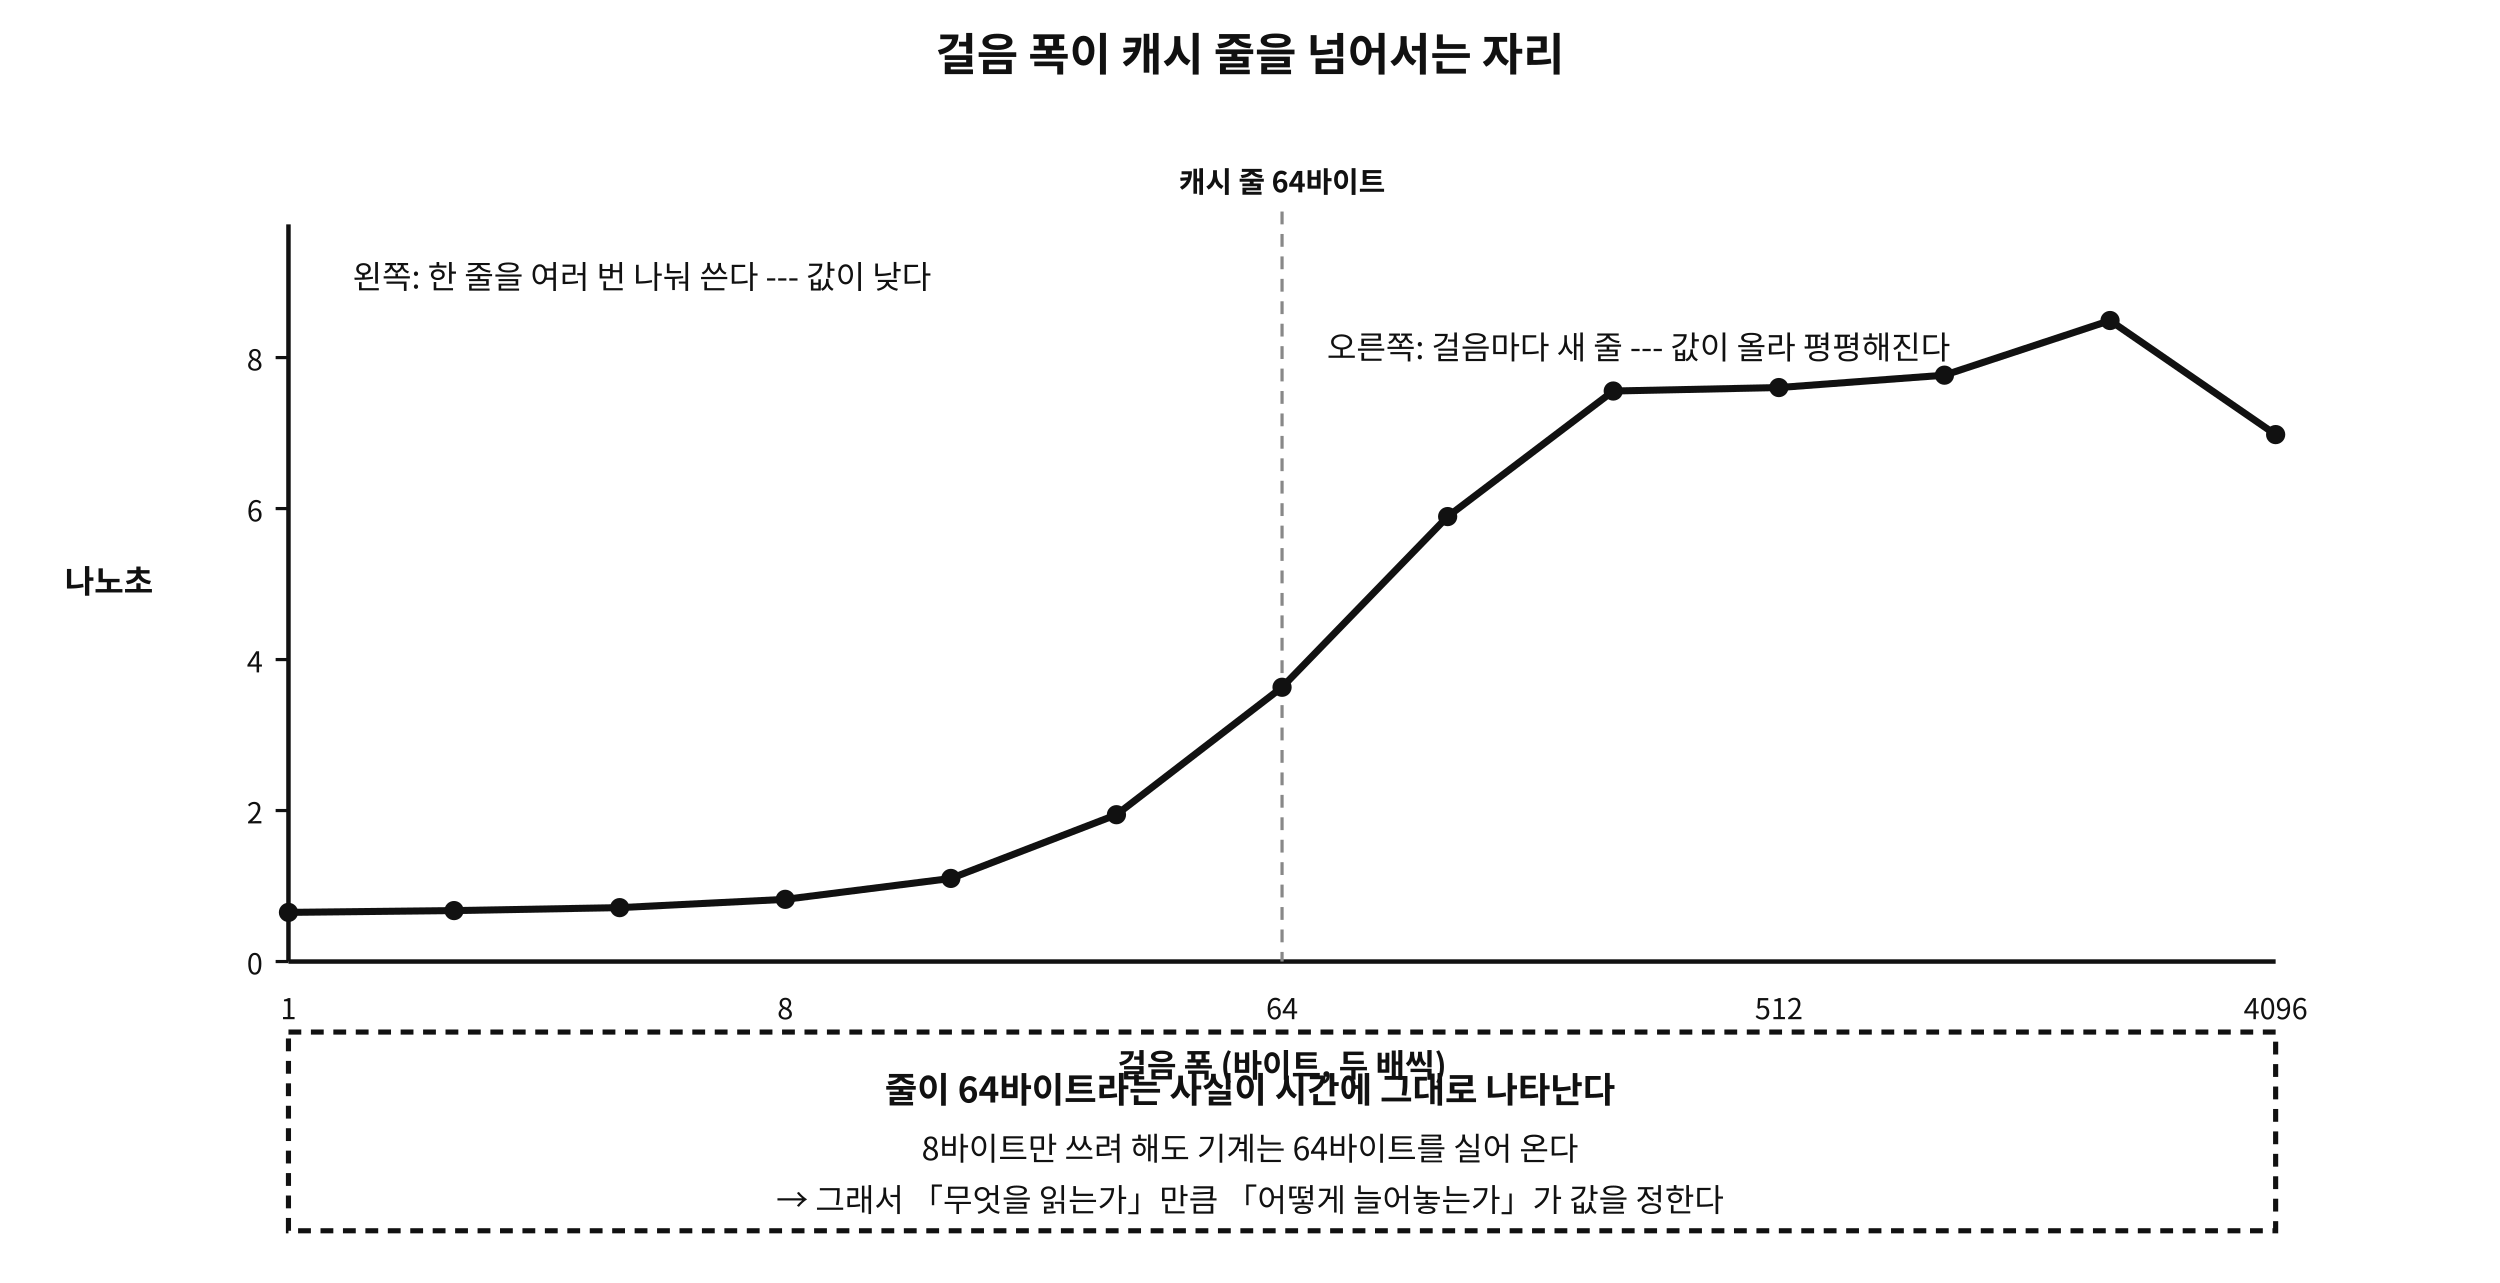
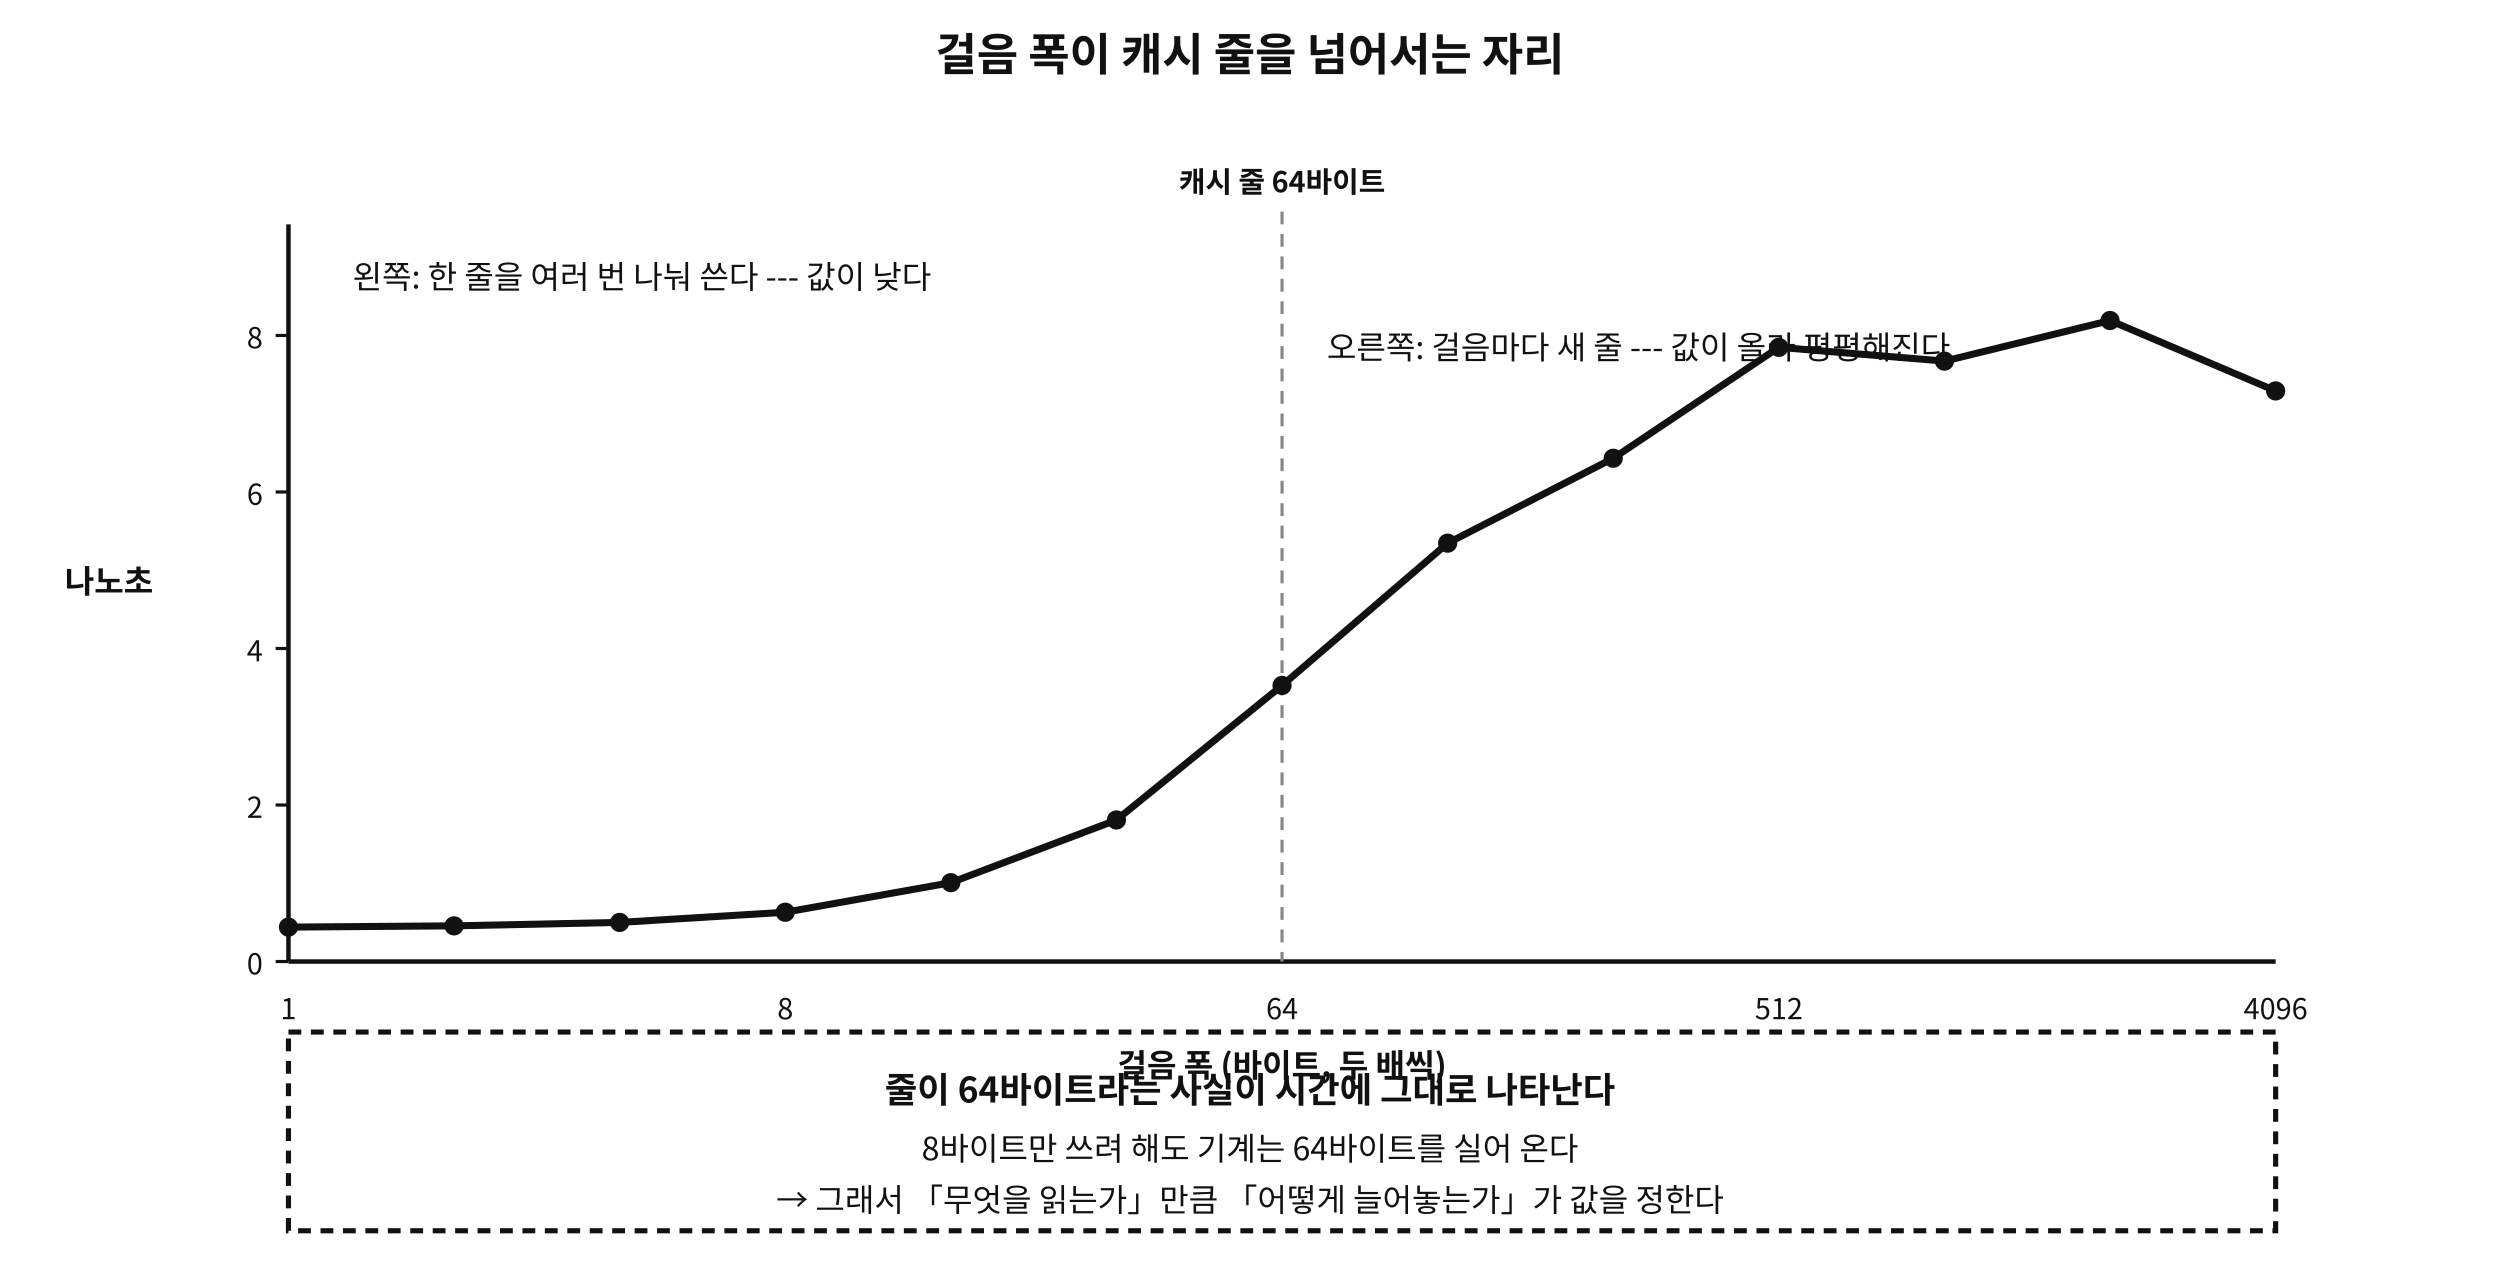
<svg xmlns="http://www.w3.org/2000/svg" viewBox="0 0 780 400" width="780" height="400" font-family="Noto Sans CJK KR, Noto Sans, sans-serif">
  <rect width="780" height="400" fill="none" />
  <defs>
    <marker id="a" viewBox="0 0 10 10" refX="9" refY="5" markerWidth="7" markerHeight="7" orient="auto-start-reverse">
      <path d="M0,0 L10,5 L0,10 z" fill="#111" />
    </marker>
    <pattern id="hatch" width="6" height="6" patternUnits="userSpaceOnUse" patternTransform="rotate(45)">
      <line x1="0" y1="0" x2="0" y2="6" stroke="#111" stroke-width="1" opacity="0.35" />
    </pattern>
  </defs>
  <text x="390.0" y="22" font-size="14" font-weight="bold" text-anchor="middle" fill="#111">걸음 폭이 캐시 줄을 넘어서는 자리</text>
  <line x1="90" y1="300" x2="710" y2="300" stroke="#111" stroke-width="1.4" />
  <line x1="90" y1="70" x2="90" y2="300" stroke="#111" stroke-width="1.4" />
  <line x1="86" y1="300.0" x2="90" y2="300.0" stroke="#111" stroke-width="1" />
  <text x="82" y="304.0" font-size="9" font-weight="normal" text-anchor="end" fill="#111">0</text>
-   <line x1="86" y1="252.891" x2="90" y2="252.891" stroke="#111" stroke-width="1" />
-   <text x="82" y="256.891" font-size="9" font-weight="normal" text-anchor="end" fill="#111">2</text>
-   <line x1="86" y1="205.783" x2="90" y2="205.783" stroke="#111" stroke-width="1" />
-   <text x="82" y="209.783" font-size="9" font-weight="normal" text-anchor="end" fill="#111">4</text>
-   <line x1="86" y1="158.674" x2="90" y2="158.674" stroke="#111" stroke-width="1" />
-   <text x="82" y="162.674" font-size="9" font-weight="normal" text-anchor="end" fill="#111">6</text>
-   <line x1="86" y1="111.565" x2="90" y2="111.565" stroke="#111" stroke-width="1" />
-   <text x="82" y="115.565" font-size="9" font-weight="normal" text-anchor="end" fill="#111">8</text>
+   <line x1="86" y1="251.166" x2="90" y2="251.166" stroke="#111" stroke-width="1" />
+   <text x="82" y="255.166" font-size="9" font-weight="normal" text-anchor="end" fill="#111">2</text>
+   <line x1="86" y1="202.332" x2="90" y2="202.332" stroke="#111" stroke-width="1" />
+   <text x="82" y="206.332" font-size="9" font-weight="normal" text-anchor="end" fill="#111">4</text>
+   <line x1="86" y1="153.498" x2="90" y2="153.498" stroke="#111" stroke-width="1" />
+   <text x="82" y="157.498" font-size="9" font-weight="normal" text-anchor="end" fill="#111">6</text>
+   <line x1="86" y1="104.664" x2="90" y2="104.664" stroke="#111" stroke-width="1" />
+   <text x="82" y="108.664" font-size="9" font-weight="normal" text-anchor="end" fill="#111">8</text>
  <text x="34" y="185.0" font-size="10" font-weight="bold" text-anchor="middle" fill="#111">나노초</text>
  <text x="400.0" y="336" font-size="10" font-weight="bold" text-anchor="middle" fill="#111">걸음 폭 (바이트, 두 배씩)</text>
  <line x1="400.0" y1="66" x2="400.0" y2="300" stroke="#888" stroke-width="1" stroke-dasharray="4 3" />
  <text x="400.0" y="60" font-size="9" font-weight="bold" text-anchor="middle" fill="#111">캐시 줄 64바이트</text>
-   <polyline points="90.0,284.666 141.667,284.101 193.333,283.182 245.0,280.591 296.667,274.067 348.333,254.187 400.0,214.427 451.667,161.171 503.333,122 555.0,120.916 606.667,117.053 658.333,100.0 710.0,135.591" fill="none" stroke="#111" stroke-width="2.2" />
-   <circle cx="90.0" cy="284.666" r="3" fill="#111" />
+   <polyline points="90.0,289.257 141.667,288.866 193.333,287.791 245.0,284.617 296.667,275.388 348.333,255.83 400.0,213.857 451.667,169.466 503.333,142.974 555.0,108.375 606.667,112.672 658.333,100.0 710.0,121.975" fill="none" stroke="#111" stroke-width="2.2" />
+   <circle cx="90.0" cy="289.257" r="3" fill="#111" />
  <text x="90.0" y="318" font-size="9" font-weight="normal" text-anchor="middle" fill="#111">1</text>
-   <circle cx="141.667" cy="284.101" r="3" fill="#111" />
-   <circle cx="193.333" cy="283.182" r="3" fill="#111" />
-   <circle cx="245.0" cy="280.591" r="3" fill="#111" />
+   <circle cx="141.667" cy="288.866" r="3" fill="#111" />
+   <circle cx="193.333" cy="287.791" r="3" fill="#111" />
+   <circle cx="245.0" cy="284.617" r="3" fill="#111" />
  <text x="245.0" y="318" font-size="9" font-weight="normal" text-anchor="middle" fill="#111">8</text>
-   <circle cx="296.667" cy="274.067" r="3" fill="#111" />
-   <circle cx="348.333" cy="254.187" r="3" fill="#111" />
-   <circle cx="400.0" cy="214.427" r="3" fill="#111" />
+   <circle cx="296.667" cy="275.388" r="3" fill="#111" />
+   <circle cx="348.333" cy="255.83" r="3" fill="#111" />
+   <circle cx="400.0" cy="213.857" r="3" fill="#111" />
  <text x="400.0" y="318" font-size="9" font-weight="normal" text-anchor="middle" fill="#111">64</text>
-   <circle cx="451.667" cy="161.171" r="3" fill="#111" />
-   <circle cx="503.333" cy="122" r="3" fill="#111" />
-   <circle cx="555.0" cy="120.916" r="3" fill="#111" />
+   <circle cx="451.667" cy="169.466" r="3" fill="#111" />
+   <circle cx="503.333" cy="142.974" r="3" fill="#111" />
+   <circle cx="555.0" cy="108.375" r="3" fill="#111" />
  <text x="555.0" y="318" font-size="9" font-weight="normal" text-anchor="middle" fill="#111">512</text>
-   <circle cx="606.667" cy="117.053" r="3" fill="#111" />
+   <circle cx="606.667" cy="112.672" r="3" fill="#111" />
  <circle cx="658.333" cy="100.0" r="3" fill="#111" />
-   <circle cx="710.0" cy="135.591" r="3" fill="#111" />
+   <circle cx="710.0" cy="121.975" r="3" fill="#111" />
  <text x="710.0" y="318" font-size="9" font-weight="normal" text-anchor="middle" fill="#111">4096</text>
  <text x="110" y="90" font-size="10" font-weight="normal" text-anchor="start" fill="#111">왼쪽: 한 줄을 여러 번 나눠 쓴다 --- 값이 낮다</text>
  <text x="414.0" y="112" font-size="10" font-weight="normal" text-anchor="start" fill="#111">오른쪽: 걸음마다 새 줄 --- 값이 올라 평평해진다</text>
  <rect x="90" y="322" width="620" height="62" fill="none" stroke="#111" stroke-width="1.6" stroke-dasharray="4 3" />
  <text x="390.0" y="344" font-size="11" font-weight="bold" text-anchor="middle" fill="#111">줄이 64바이트라는 사실이 시간에 그대로 나타난다</text>
  <text x="390.0" y="362" font-size="10" font-weight="normal" text-anchor="middle" fill="#111">8바이트만 쓰려 해도 기계는 64바이트를 실어 온다</text>
  <text x="390.0" y="378" font-size="10" font-weight="normal" text-anchor="middle" fill="#111">→ 그래서 「무엇을 읽는가」만큼 「어떻게 늘어놓는가」가 값을 정한다</text>
</svg>
